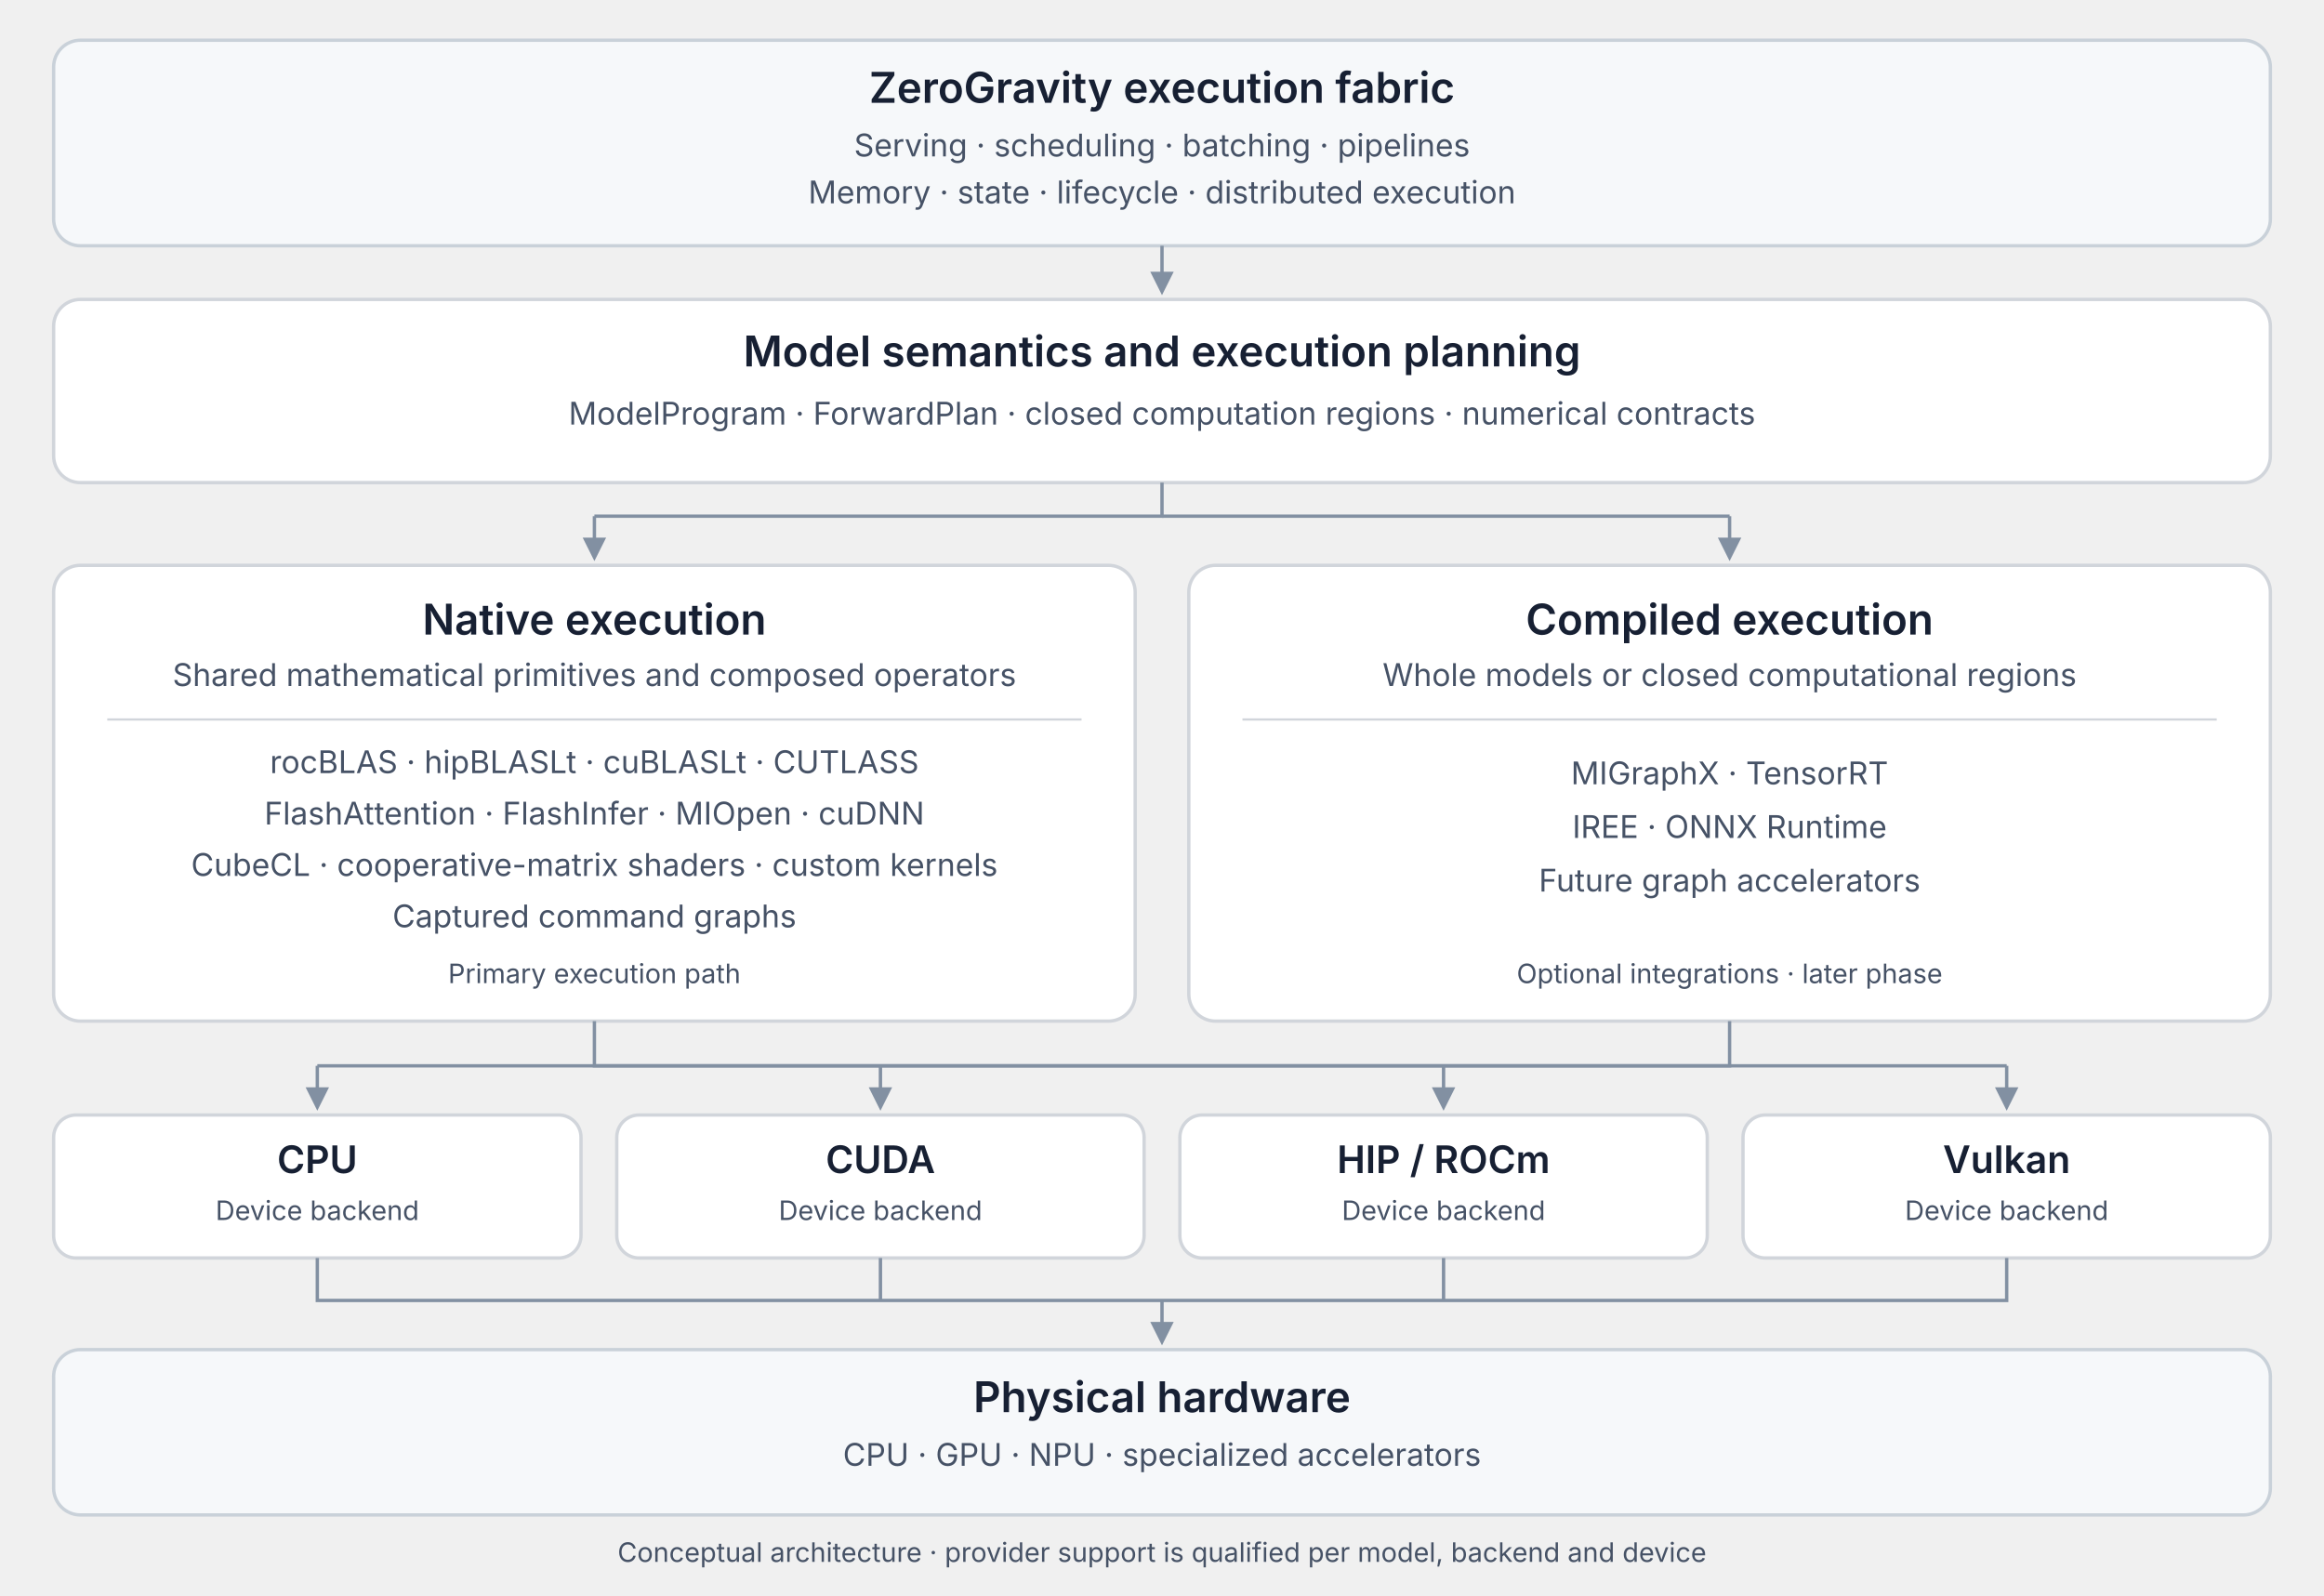
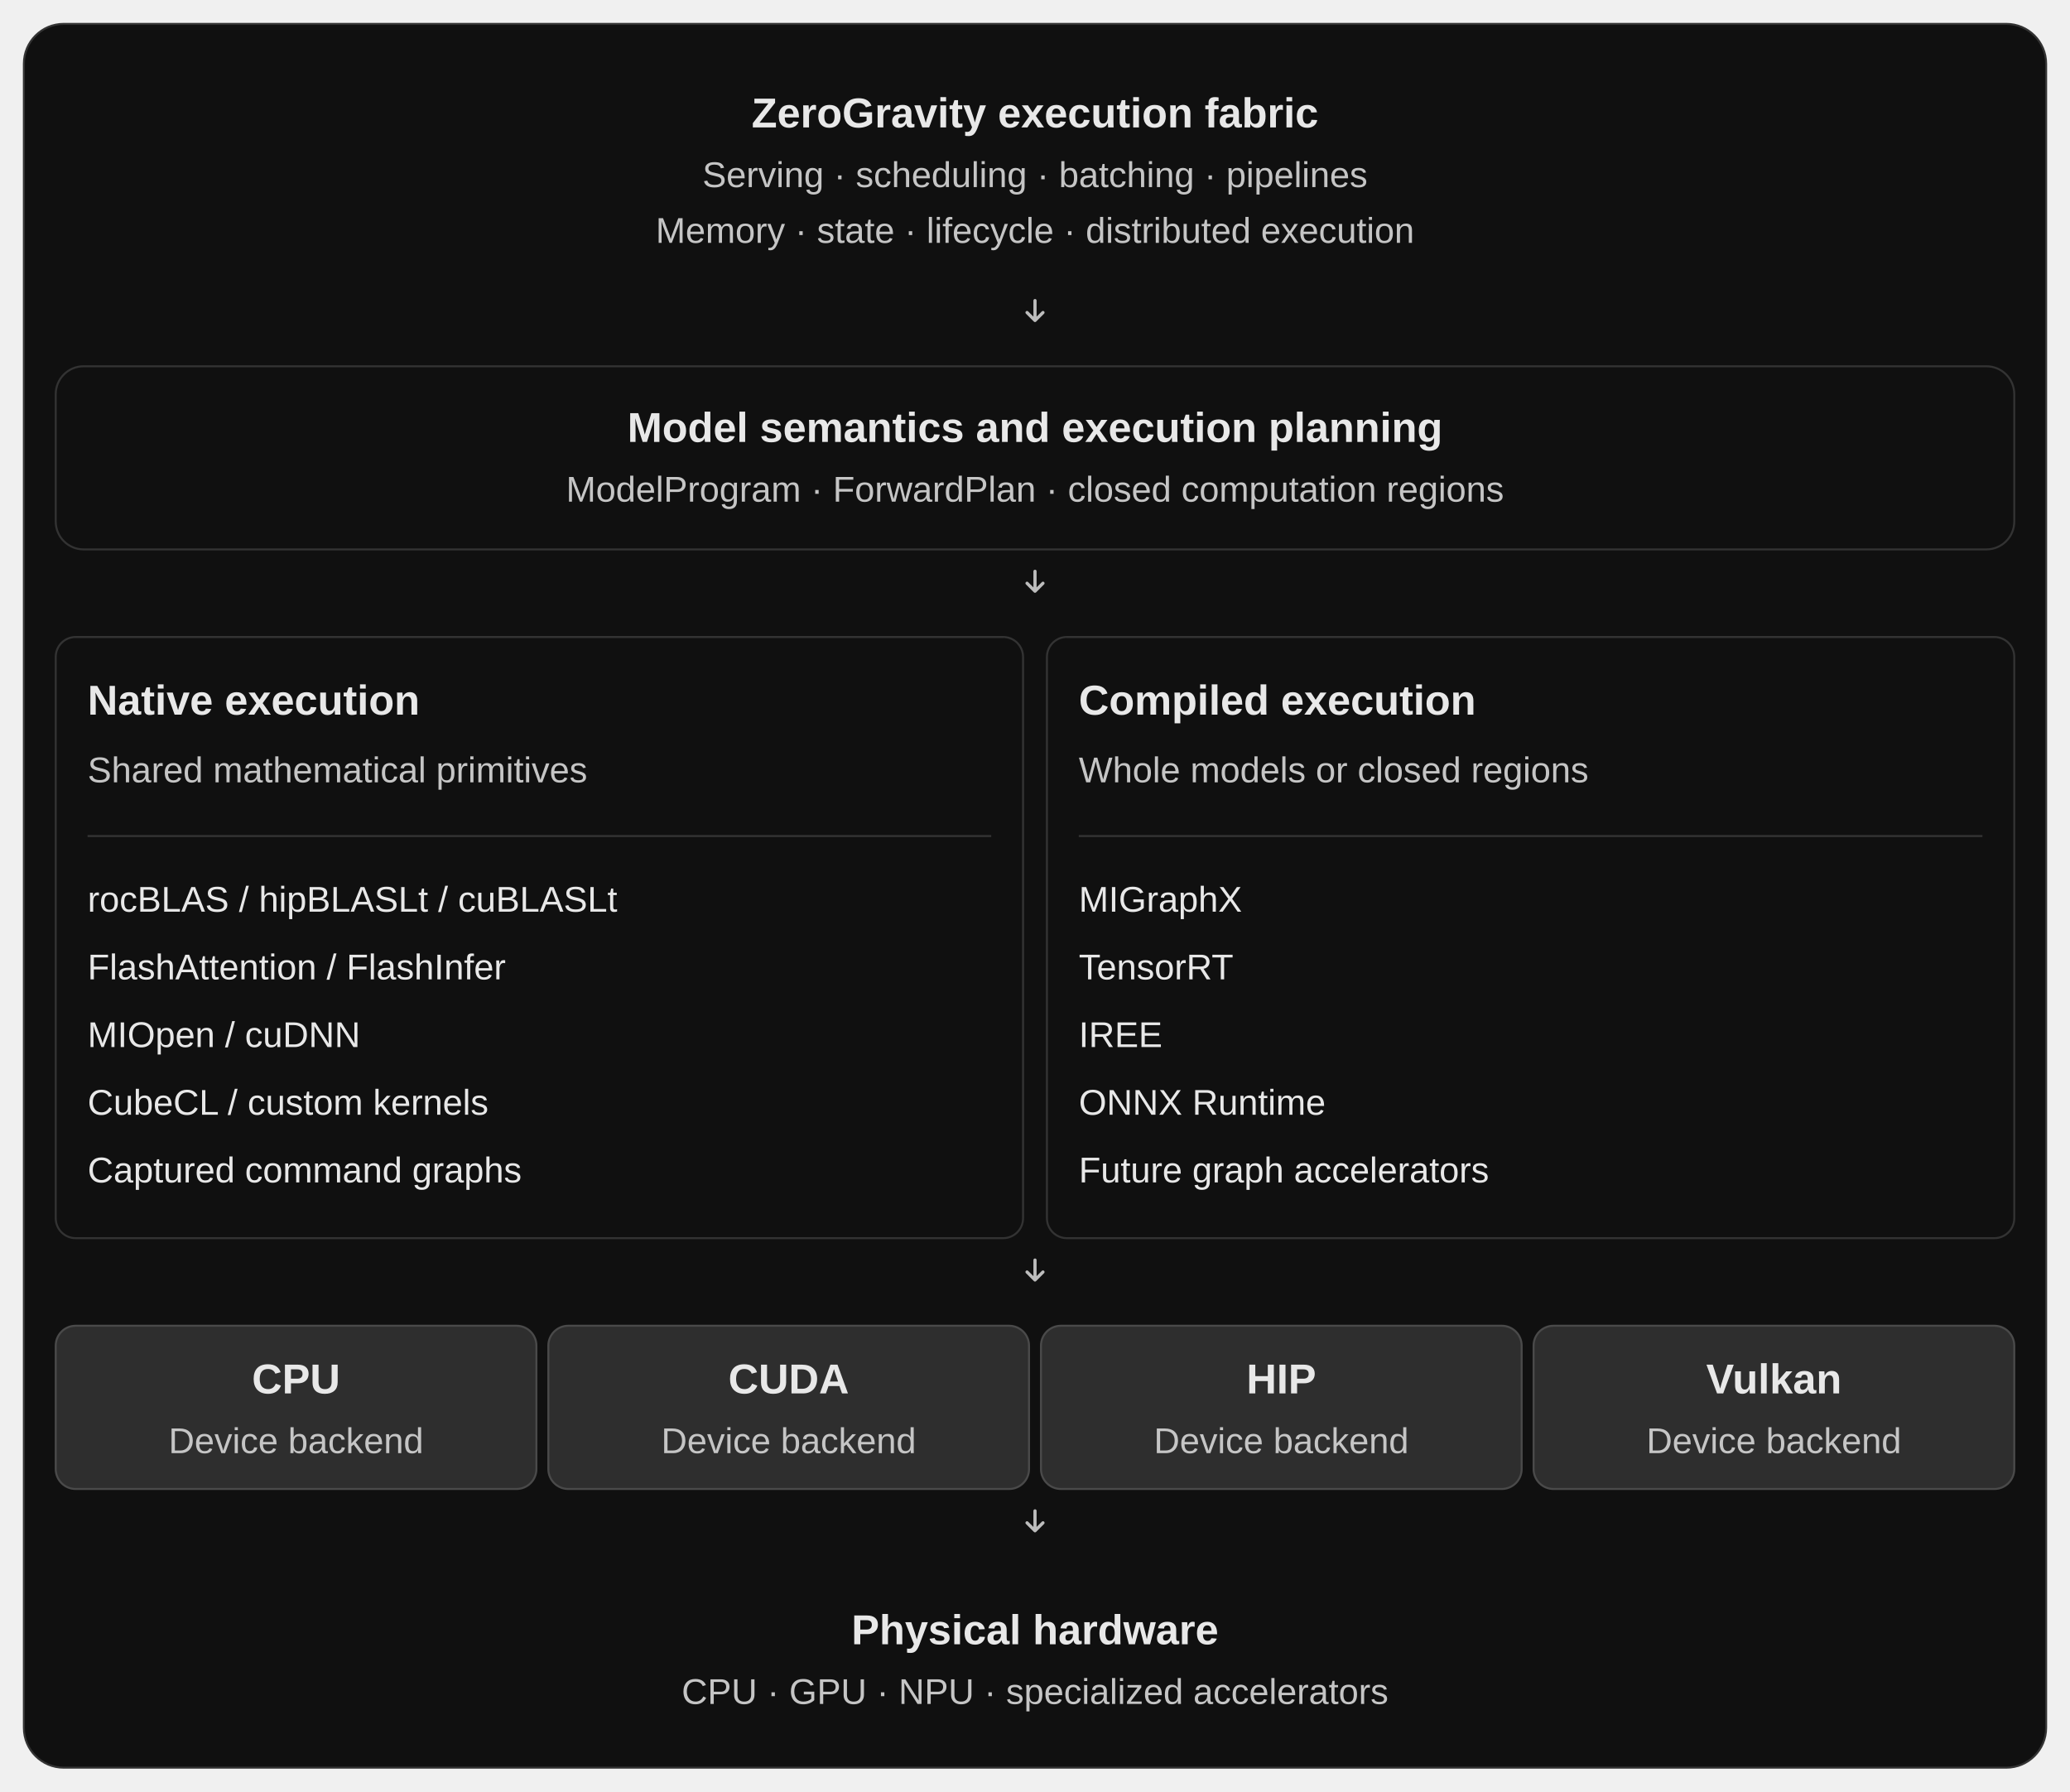
- <svg xmlns="http://www.w3.org/2000/svg" width="1040" height="714" viewBox="0 0 1040 714" role="img" aria-labelledby="title desc">
+ <svg xmlns="http://www.w3.org/2000/svg" width="1040" height="900" viewBox="0 0 1040 900" role="img" aria-labelledby="title desc">
  <defs>
    <style>
-       svg { color: #172033; }
-       .panel { fill: #ffffff; stroke: #d1d5db; stroke-width: 1.5; }
-       .soft { fill: #f6f8fa; stroke: #c9d1d9; stroke-width: 1.5; }
-       .label { fill: #172033; font: 600 19px system-ui, -apple-system, "Segoe UI", sans-serif; }
-       .body { fill: #465266; font: 14px system-ui, -apple-system, "Segoe UI", sans-serif; }
-       .small { fill: #465266; font: 12px system-ui, -apple-system, "Segoe UI", sans-serif; }
-       .section { fill: #172033; font: 600 17px system-ui, -apple-system, "Segoe UI", sans-serif; }
-       .rule { stroke: #d1d5db; stroke-width: 1; }
-       .arrow { fill: none; stroke: #8290a2; stroke-width: 1.5; marker-end: url(#arrow); }
-       .link { fill: none; stroke: #8290a2; stroke-width: 1.5; }
-       .arrowhead { fill: #8290a2; }
-       @media (prefers-color-scheme: dark) {
-         .panel { fill: #161b22; stroke: #414a57; }
-         .soft { fill: #212830; stroke: #4a5564; }
-         .label, .section { fill: #f0f3f6; }
-         .body, .small { fill: #b8c3d0; }
-         .rule { stroke: #414a57; }
-         .arrow, .link { stroke: #91a0b1; }
-         .arrowhead { fill: #91a0b1; }
+       text {
+         font-family: -apple-system, BlinkMacSystemFont, "Segoe UI", Arial, sans-serif;
+         font-size: 18px;
+         fill: #e8e8e8;
      }
+       .heading { font-size: 21px; font-weight: 700; }
+       .muted { fill: #c5c5c5; }
+       .panel { fill: #101010; stroke: #333; }
+       .device { fill: #2e2e2e; stroke: #4a4a4a; }
+       .divider { stroke: #333; }
+       .arrow { fill: none; stroke: #bdbdbd; stroke-width: 1.6; stroke-linecap: round; stroke-linejoin: round; }
    </style>
-     <marker id="arrow" viewBox="0 0 10 10" markerWidth="7" markerHeight="7" refX="8" refY="5" orient="auto">
-       <path class="arrowhead" d="M 0 0 L 10 5 L 0 10 z" />
-     </marker>
+     <path id="down" class="arrow" d="M0 -6 V4 M-4 0 L0 4 L4 0" />
  </defs>
+   <rect x="12" y="12" width="1016" height="876" rx="20" class="panel" />
  <g text-anchor="middle">
-     <rect class="soft" x="24" y="18" width="992" height="92" rx="12" />
-     <text class="label" x="520" y="46">ZeroGravity execution fabric</text>
-     <text class="body" x="520" y="70">Serving · scheduling · batching · pipelines</text>
-     <text class="body" x="520" y="91">Memory · state · lifecycle · distributed execution</text>
-     <path class="arrow" d="M520 110 V130" />
-     <rect class="panel" x="24" y="134" width="992" height="82" rx="12" />
-     <text class="label" x="520" y="164">Model semantics and execution planning</text>
-     <text class="body" x="520" y="190">ModelProgram · ForwardPlan · closed computation regions · numerical contracts</text>
-     <path class="link" d="M520 216 V231 H266" />
-     <path class="link" d="M520 231 H774" />
-     <path class="arrow" d="M266 231 V249" />
-     <path class="arrow" d="M774 231 V249" />
-     <rect class="panel" x="24" y="253" width="484" height="204" rx="12" />
-     <rect class="panel" x="532" y="253" width="484" height="204" rx="12" />
-     <text class="label" x="266" y="284">Native execution</text>
-     <text class="body" x="266" y="307">Shared mathematical primitives and composed operators</text>
-     <path class="rule" d="M48 322 H484" />
-     <text class="body" x="266" y="346">rocBLAS · hipBLASLt · cuBLASLt · CUTLASS</text>
-     <text class="body" x="266" y="369">FlashAttention · FlashInfer · MIOpen · cuDNN</text>
-     <text class="body" x="266" y="392">CubeCL · cooperative-matrix shaders · custom kernels</text>
-     <text class="body" x="266" y="415">Captured command graphs</text>
-     <text class="small" x="266" y="440">Primary execution path</text>
-     <text class="label" x="774" y="284">Compiled execution</text>
-     <text class="body" x="774" y="307">Whole models or closed computational regions</text>
-     <path class="rule" d="M556 322 H992" />
-     <text class="body" x="774" y="351">MIGraphX · TensorRT</text>
-     <text class="body" x="774" y="375">IREE · ONNX Runtime</text>
-     <text class="body" x="774" y="399">Future graph accelerators</text>
-     <text class="small" x="774" y="440">Optional integrations · later phase</text>
-     <path class="link" d="M266 457 V477 H774 V457" />
-     <path class="link" d="M142 477 H898" />
-     <path class="arrow" d="M142 477 V495" />
-     <path class="arrow" d="M394 477 V495" />
-     <path class="arrow" d="M646 477 V495" />
-     <path class="arrow" d="M898 477 V495" />
-     <rect class="panel" x="24" y="499" width="236" height="64" rx="10" />
-     <rect class="panel" x="276" y="499" width="236" height="64" rx="10" />
-     <rect class="panel" x="528" y="499" width="236" height="64" rx="10" />
-     <rect class="panel" x="780" y="499" width="236" height="64" rx="10" />
-     <text class="section" x="142" y="525">CPU</text>
-     <text class="section" x="394" y="525">CUDA</text>
-     <text class="section" x="646" y="525">HIP / ROCm</text>
-     <text class="section" x="898" y="525">Vulkan</text>
-     <text class="small" x="142" y="546">Device backend</text>
-     <text class="small" x="394" y="546">Device backend</text>
-     <text class="small" x="646" y="546">Device backend</text>
-     <text class="small" x="898" y="546">Device backend</text>
-     <path class="link" d="M142 563 V582 H898 V563 M394 563 V582 M646 563 V582" />
-     <path class="arrow" d="M520 582 V600" />
-     <rect class="soft" x="24" y="604" width="992" height="74" rx="12" />
-     <text class="label" x="520" y="632">Physical hardware</text>
-     <text class="body" x="520" y="656">CPU · GPU · NPU · specialized accelerators</text>
-     <text class="small" x="520" y="699">Conceptual architecture · provider support is qualified per model, backend and device</text>
+     <text class="heading" x="520" y="64">ZeroGravity execution fabric</text>
+     <text class="muted" x="520" y="94">Serving · scheduling · batching · pipelines</text>
+     <text class="muted" x="520" y="122">Memory · state · lifecycle · distributed execution</text>
+     <use href="#down" x="520" y="157" />
+     <rect class="panel" x="28" y="184" width="984" height="92" rx="14" />
+     <text class="heading" x="520" y="222">Model semantics and execution planning</text>
+     <text class="muted" x="520" y="252">ModelProgram · ForwardPlan · closed computation regions</text>
+     <use href="#down" x="520" y="293" />
+   </g>
+   <g>
+     <rect class="panel" x="28" y="320" width="486" height="302" rx="10" />
+     <rect class="panel" x="526" y="320" width="486" height="302" rx="10" />
+     <text class="heading" x="44" y="359">Native execution</text>
+     <text class="muted" x="44" y="393">Shared mathematical primitives</text>
+     <path class="divider" d="M44 420 H498" />
+     <text x="44" y="458">rocBLAS / hipBLASLt / cuBLASLt</text>
+     <text x="44" y="492">FlashAttention / FlashInfer</text>
+     <text x="44" y="526">MIOpen / cuDNN</text>
+     <text x="44" y="560">CubeCL / custom kernels</text>
+     <text x="44" y="594">Captured command graphs</text>
+     <text class="heading" x="542" y="359">Compiled execution</text>
+     <text class="muted" x="542" y="393">Whole models or closed regions</text>
+     <path class="divider" d="M542 420 H996" />
+     <text x="542" y="458">MIGraphX</text>
+     <text x="542" y="492">TensorRT</text>
+     <text x="542" y="526">IREE</text>
+     <text x="542" y="560">ONNX Runtime</text>
+     <text x="542" y="594">Future graph accelerators</text>
+   </g>
+   <g text-anchor="middle">
+     <use href="#down" x="520" y="639" />
+     <rect class="device" x="28" y="666" width="241.5" height="82" rx="10" />
+     <rect class="device" x="275.5" y="666" width="241.5" height="82" rx="10" />
+     <rect class="device" x="523" y="666" width="241.5" height="82" rx="10" />
+     <rect class="device" x="770.5" y="666" width="241.5" height="82" rx="10" />
+     <text class="heading" x="148.75" y="700">CPU</text>
+     <text class="muted" x="148.75" y="730">Device backend</text>
+     <text class="heading" x="396.25" y="700">CUDA</text>
+     <text class="muted" x="396.25" y="730">Device backend</text>
+     <text class="heading" x="643.75" y="700">HIP</text>
+     <text class="muted" x="643.75" y="730">Device backend</text>
+     <text class="heading" x="891.25" y="700">Vulkan</text>
+     <text class="muted" x="891.25" y="730">Device backend</text>
+     <use href="#down" x="520" y="765" />
+     <text class="heading" x="520" y="826">Physical hardware</text>
+     <text class="muted" x="520" y="856">CPU · GPU · NPU · specialized accelerators</text>
  </g>
</svg>
